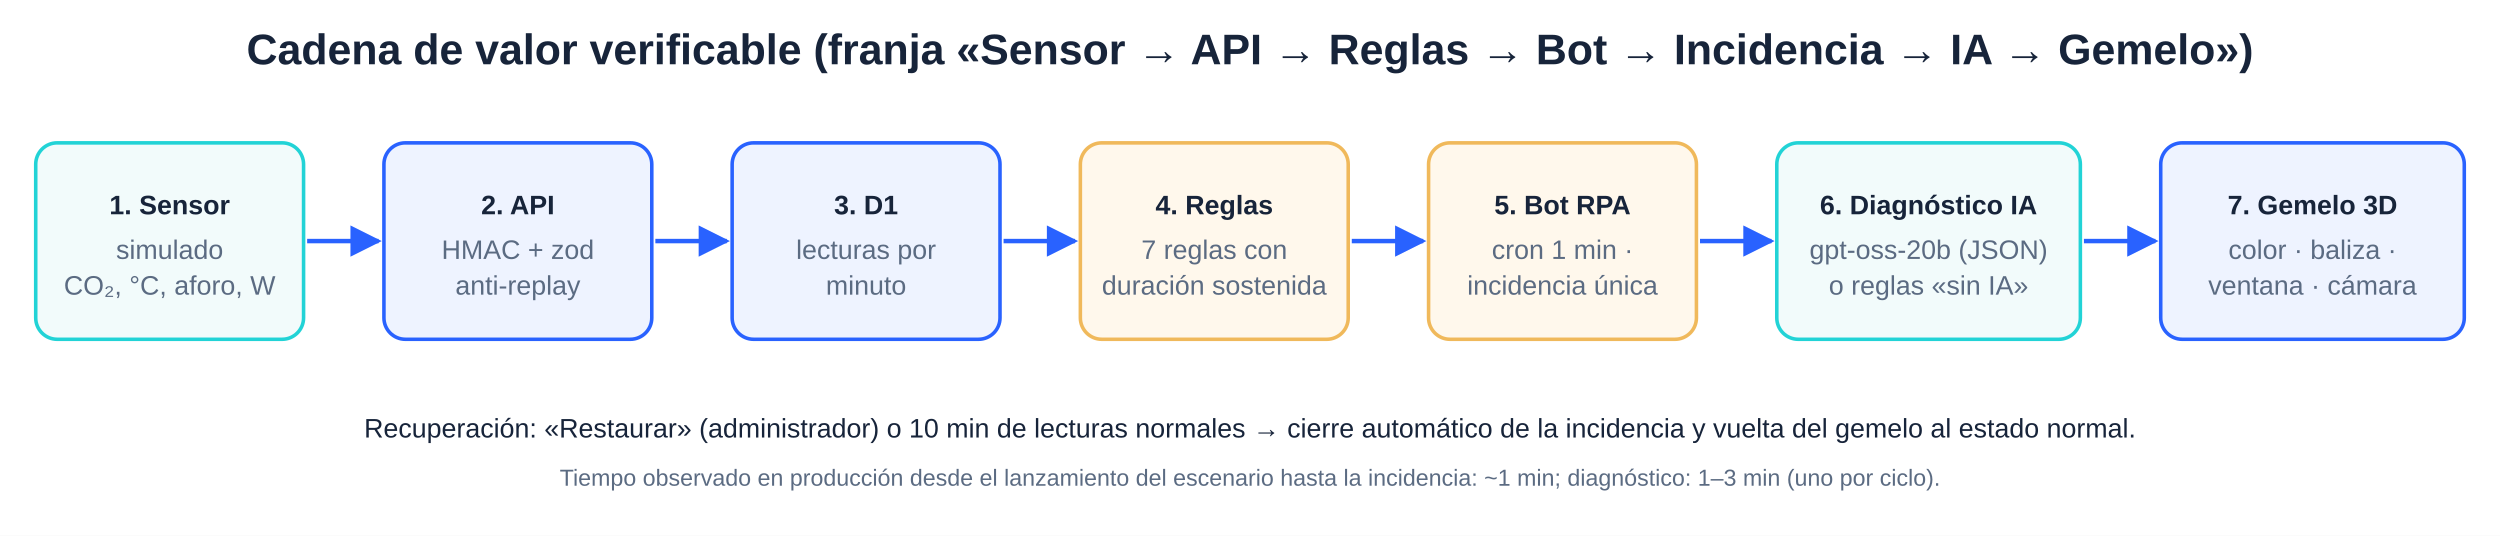
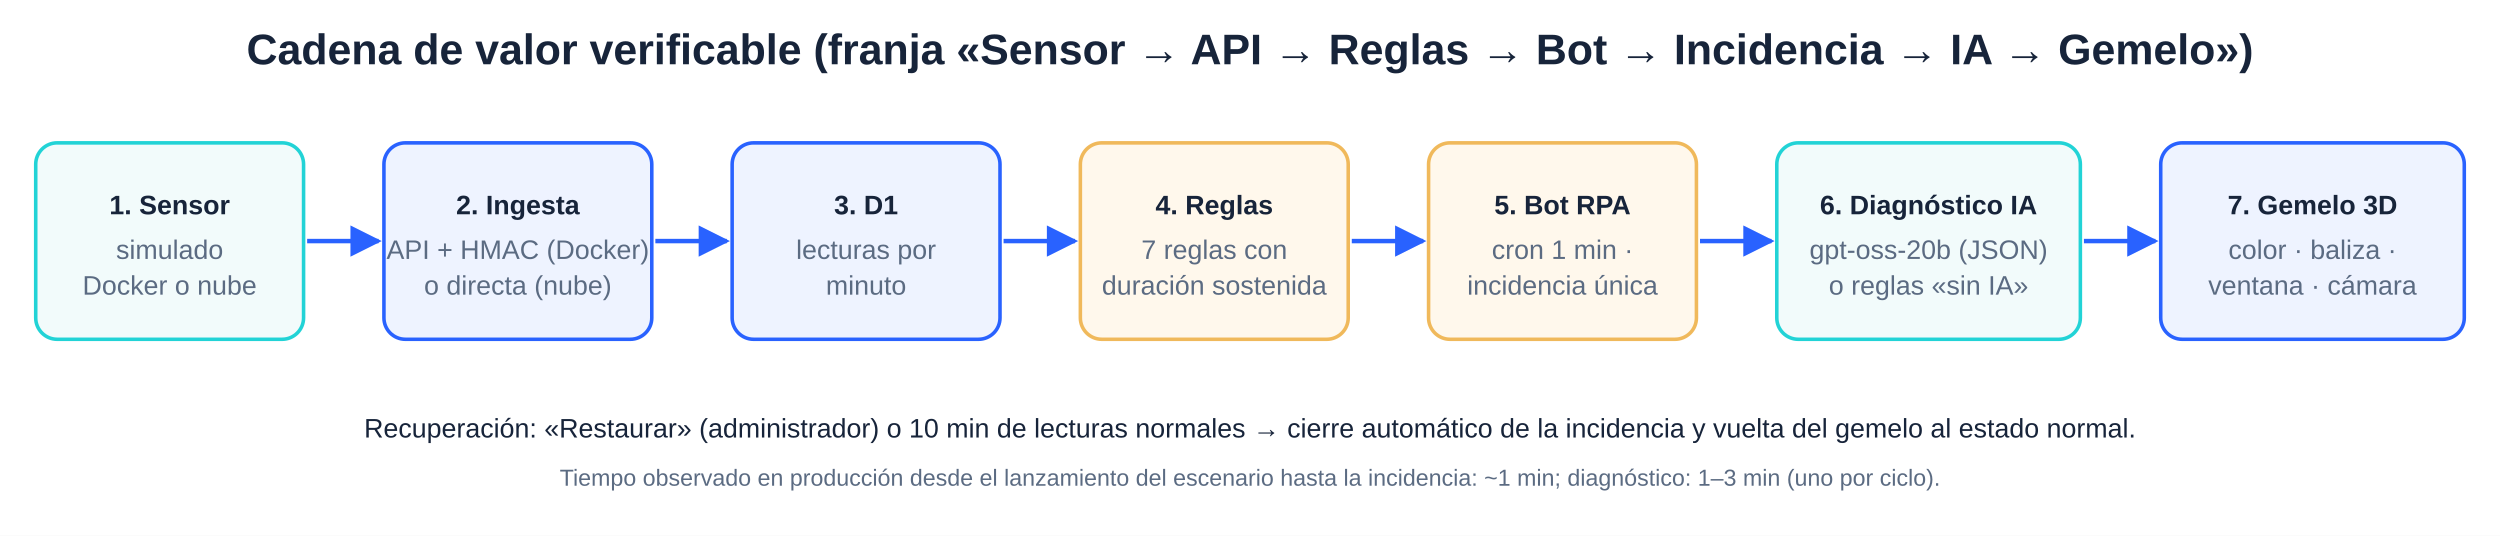
<svg xmlns="http://www.w3.org/2000/svg" width="1400" height="300" viewBox="0 0 1400 300" font-family="Segoe UI, Calibri, Arial, sans-serif">
  <defs>
    <marker id="a" viewBox="0 0 10 10" refX="9" refY="5" markerWidth="7" markerHeight="7" orient="auto">
      <path d="M0 0 L10 5 L0 10 z" fill="#2962FF" />
    </marker>
  </defs>
  <rect width="1400" height="300" fill="#FFFFFF" />
  <text x="700" y="36" text-anchor="middle" font-size="24" font-weight="700" fill="#17243A">Cadena de valor verificable (franja «Sensor → API → Reglas → Bot → Incidencia → IA → Gemelo»)</text>
  <g font-size="15" text-anchor="middle">
    <rect x="20" y="80" width="150" height="110" rx="12" fill="#F2FBFB" stroke="#22D3D6" stroke-width="2" />
    <text x="95" y="120" font-weight="700" fill="#17243A">1. Sensor</text>
    <text x="95" y="145" fill="#5B6B82">simulado</text>
-     <text x="95" y="165" fill="#5B6B82">CO₂, °C, aforo, W</text>
+     <text x="95" y="165" fill="#5B6B82">Docker o nube</text>
    <rect x="215" y="80" width="150" height="110" rx="12" fill="#EEF3FF" stroke="#2962FF" stroke-width="2" />
-     <text x="290" y="120" font-weight="700" fill="#17243A">2. API</text>
-     <text x="290" y="145" fill="#5B6B82">HMAC + zod</text>
-     <text x="290" y="165" fill="#5B6B82">anti-replay</text>
+     <text x="290" y="120" font-weight="700" fill="#17243A">2. Ingesta</text>
+     <text x="290" y="145" fill="#5B6B82">API + HMAC (Docker)</text>
+     <text x="290" y="165" fill="#5B6B82">o directa (nube)</text>
    <rect x="410" y="80" width="150" height="110" rx="12" fill="#EEF3FF" stroke="#2962FF" stroke-width="2" />
    <text x="485" y="120" font-weight="700" fill="#17243A">3. D1</text>
    <text x="485" y="145" fill="#5B6B82">lecturas por</text>
    <text x="485" y="165" fill="#5B6B82">minuto</text>
    <rect x="605" y="80" width="150" height="110" rx="12" fill="#FFF8EC" stroke="#F0B95B" stroke-width="2" />
    <text x="680" y="120" font-weight="700" fill="#17243A">4. Reglas</text>
    <text x="680" y="145" fill="#5B6B82">7 reglas con</text>
    <text x="680" y="165" fill="#5B6B82">duración sostenida</text>
    <rect x="800" y="80" width="150" height="110" rx="12" fill="#FFF8EC" stroke="#F0B95B" stroke-width="2" />
    <text x="875" y="120" font-weight="700" fill="#17243A">5. Bot RPA</text>
    <text x="875" y="145" fill="#5B6B82">cron 1 min ·</text>
    <text x="875" y="165" fill="#5B6B82">incidencia única</text>
    <rect x="995" y="80" width="170" height="110" rx="12" fill="#F2FBFB" stroke="#22D3D6" stroke-width="2" />
    <text x="1080" y="120" font-weight="700" fill="#17243A">6. Diagnóstico IA</text>
    <text x="1080" y="145" fill="#5B6B82">gpt-oss-20b (JSON)</text>
    <text x="1080" y="165" fill="#5B6B82">o reglas «sin IA»</text>
    <rect x="1210" y="80" width="170" height="110" rx="12" fill="#EEF3FF" stroke="#2962FF" stroke-width="2" />
    <text x="1295" y="120" font-weight="700" fill="#17243A">7. Gemelo 3D</text>
    <text x="1295" y="145" fill="#5B6B82">color · baliza ·</text>
    <text x="1295" y="165" fill="#5B6B82">ventana · cámara</text>
  </g>
  <g stroke="#2962FF" stroke-width="2.5" marker-end="url(#a)">
    <line x1="172" y1="135" x2="212" y2="135" />
    <line x1="367" y1="135" x2="407" y2="135" />
    <line x1="562" y1="135" x2="602" y2="135" />
    <line x1="757" y1="135" x2="797" y2="135" />
    <line x1="952" y1="135" x2="992" y2="135" />
    <line x1="1167" y1="135" x2="1207" y2="135" />
  </g>
  <text x="700" y="245" text-anchor="middle" font-size="15" fill="#17243A">Recuperación: «Restaurar» (administrador) o 10 min de lecturas normales → cierre automático de la incidencia y vuelta del gemelo al estado normal.</text>
  <text x="700" y="272" text-anchor="middle" font-size="13" fill="#5B6B82">Tiempo observado en producción desde el lanzamiento del escenario hasta la incidencia: ~1 min; diagnóstico: 1–3 min (uno por ciclo).</text>
</svg>
